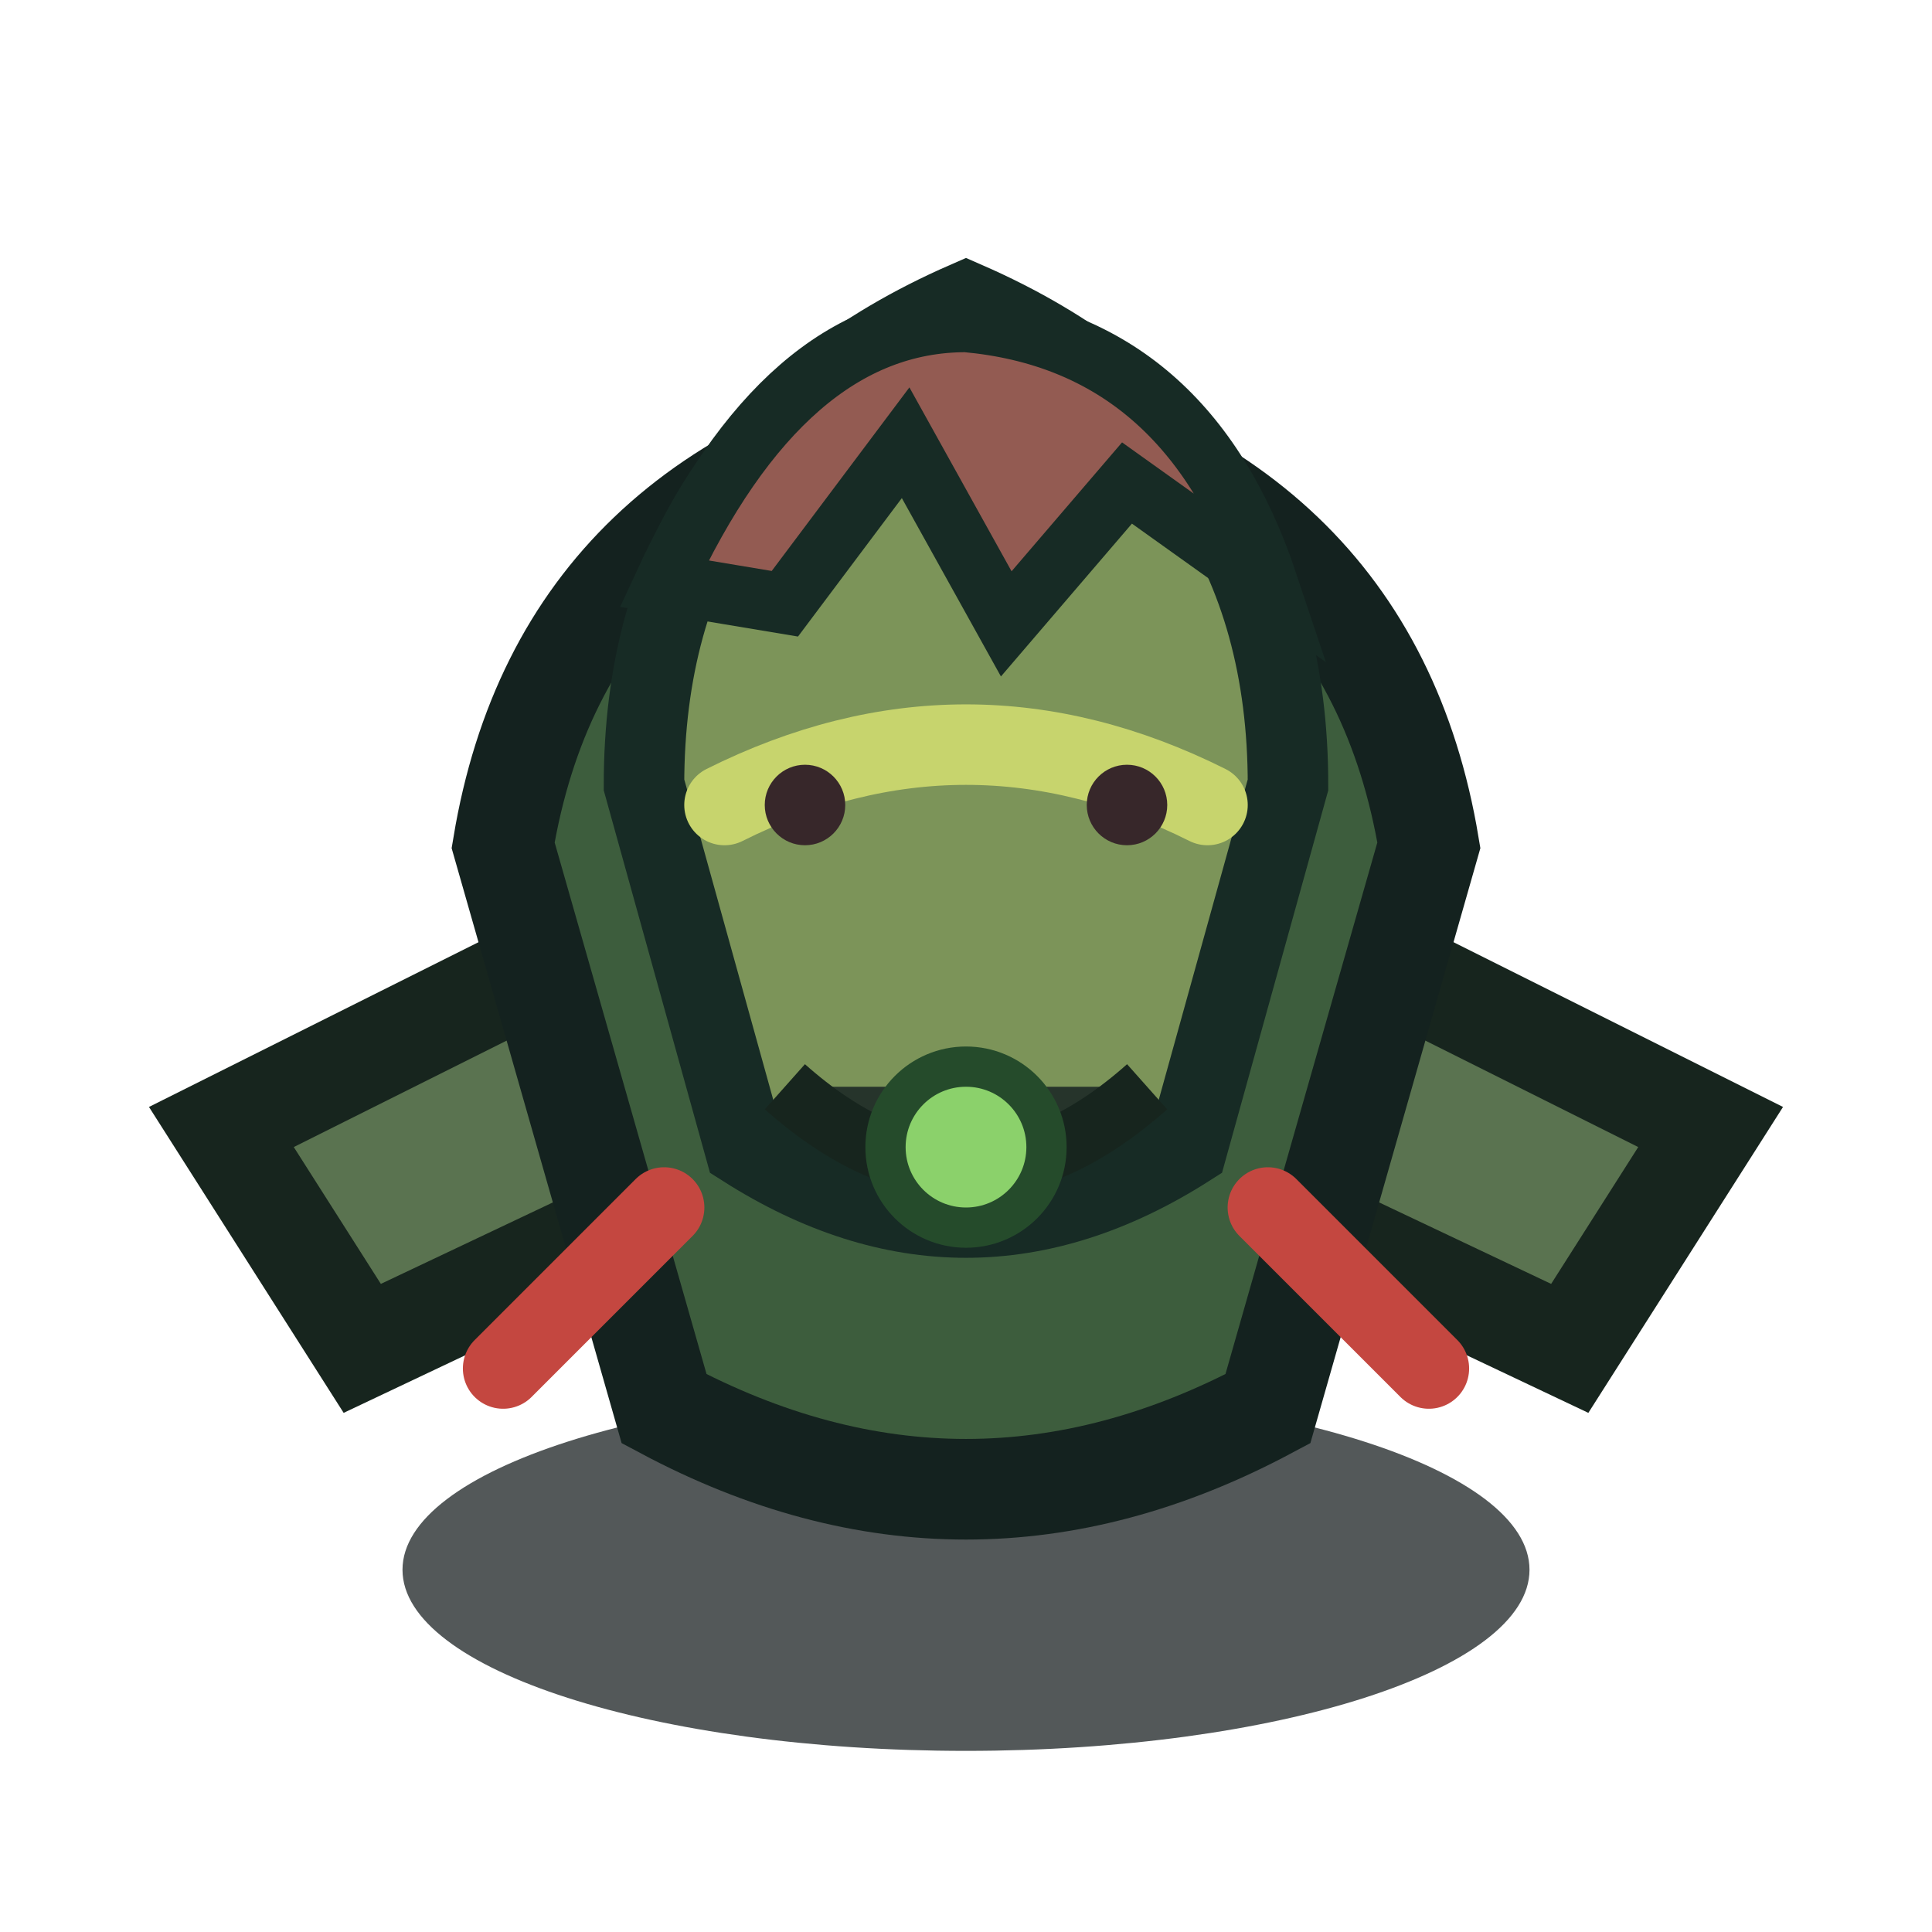
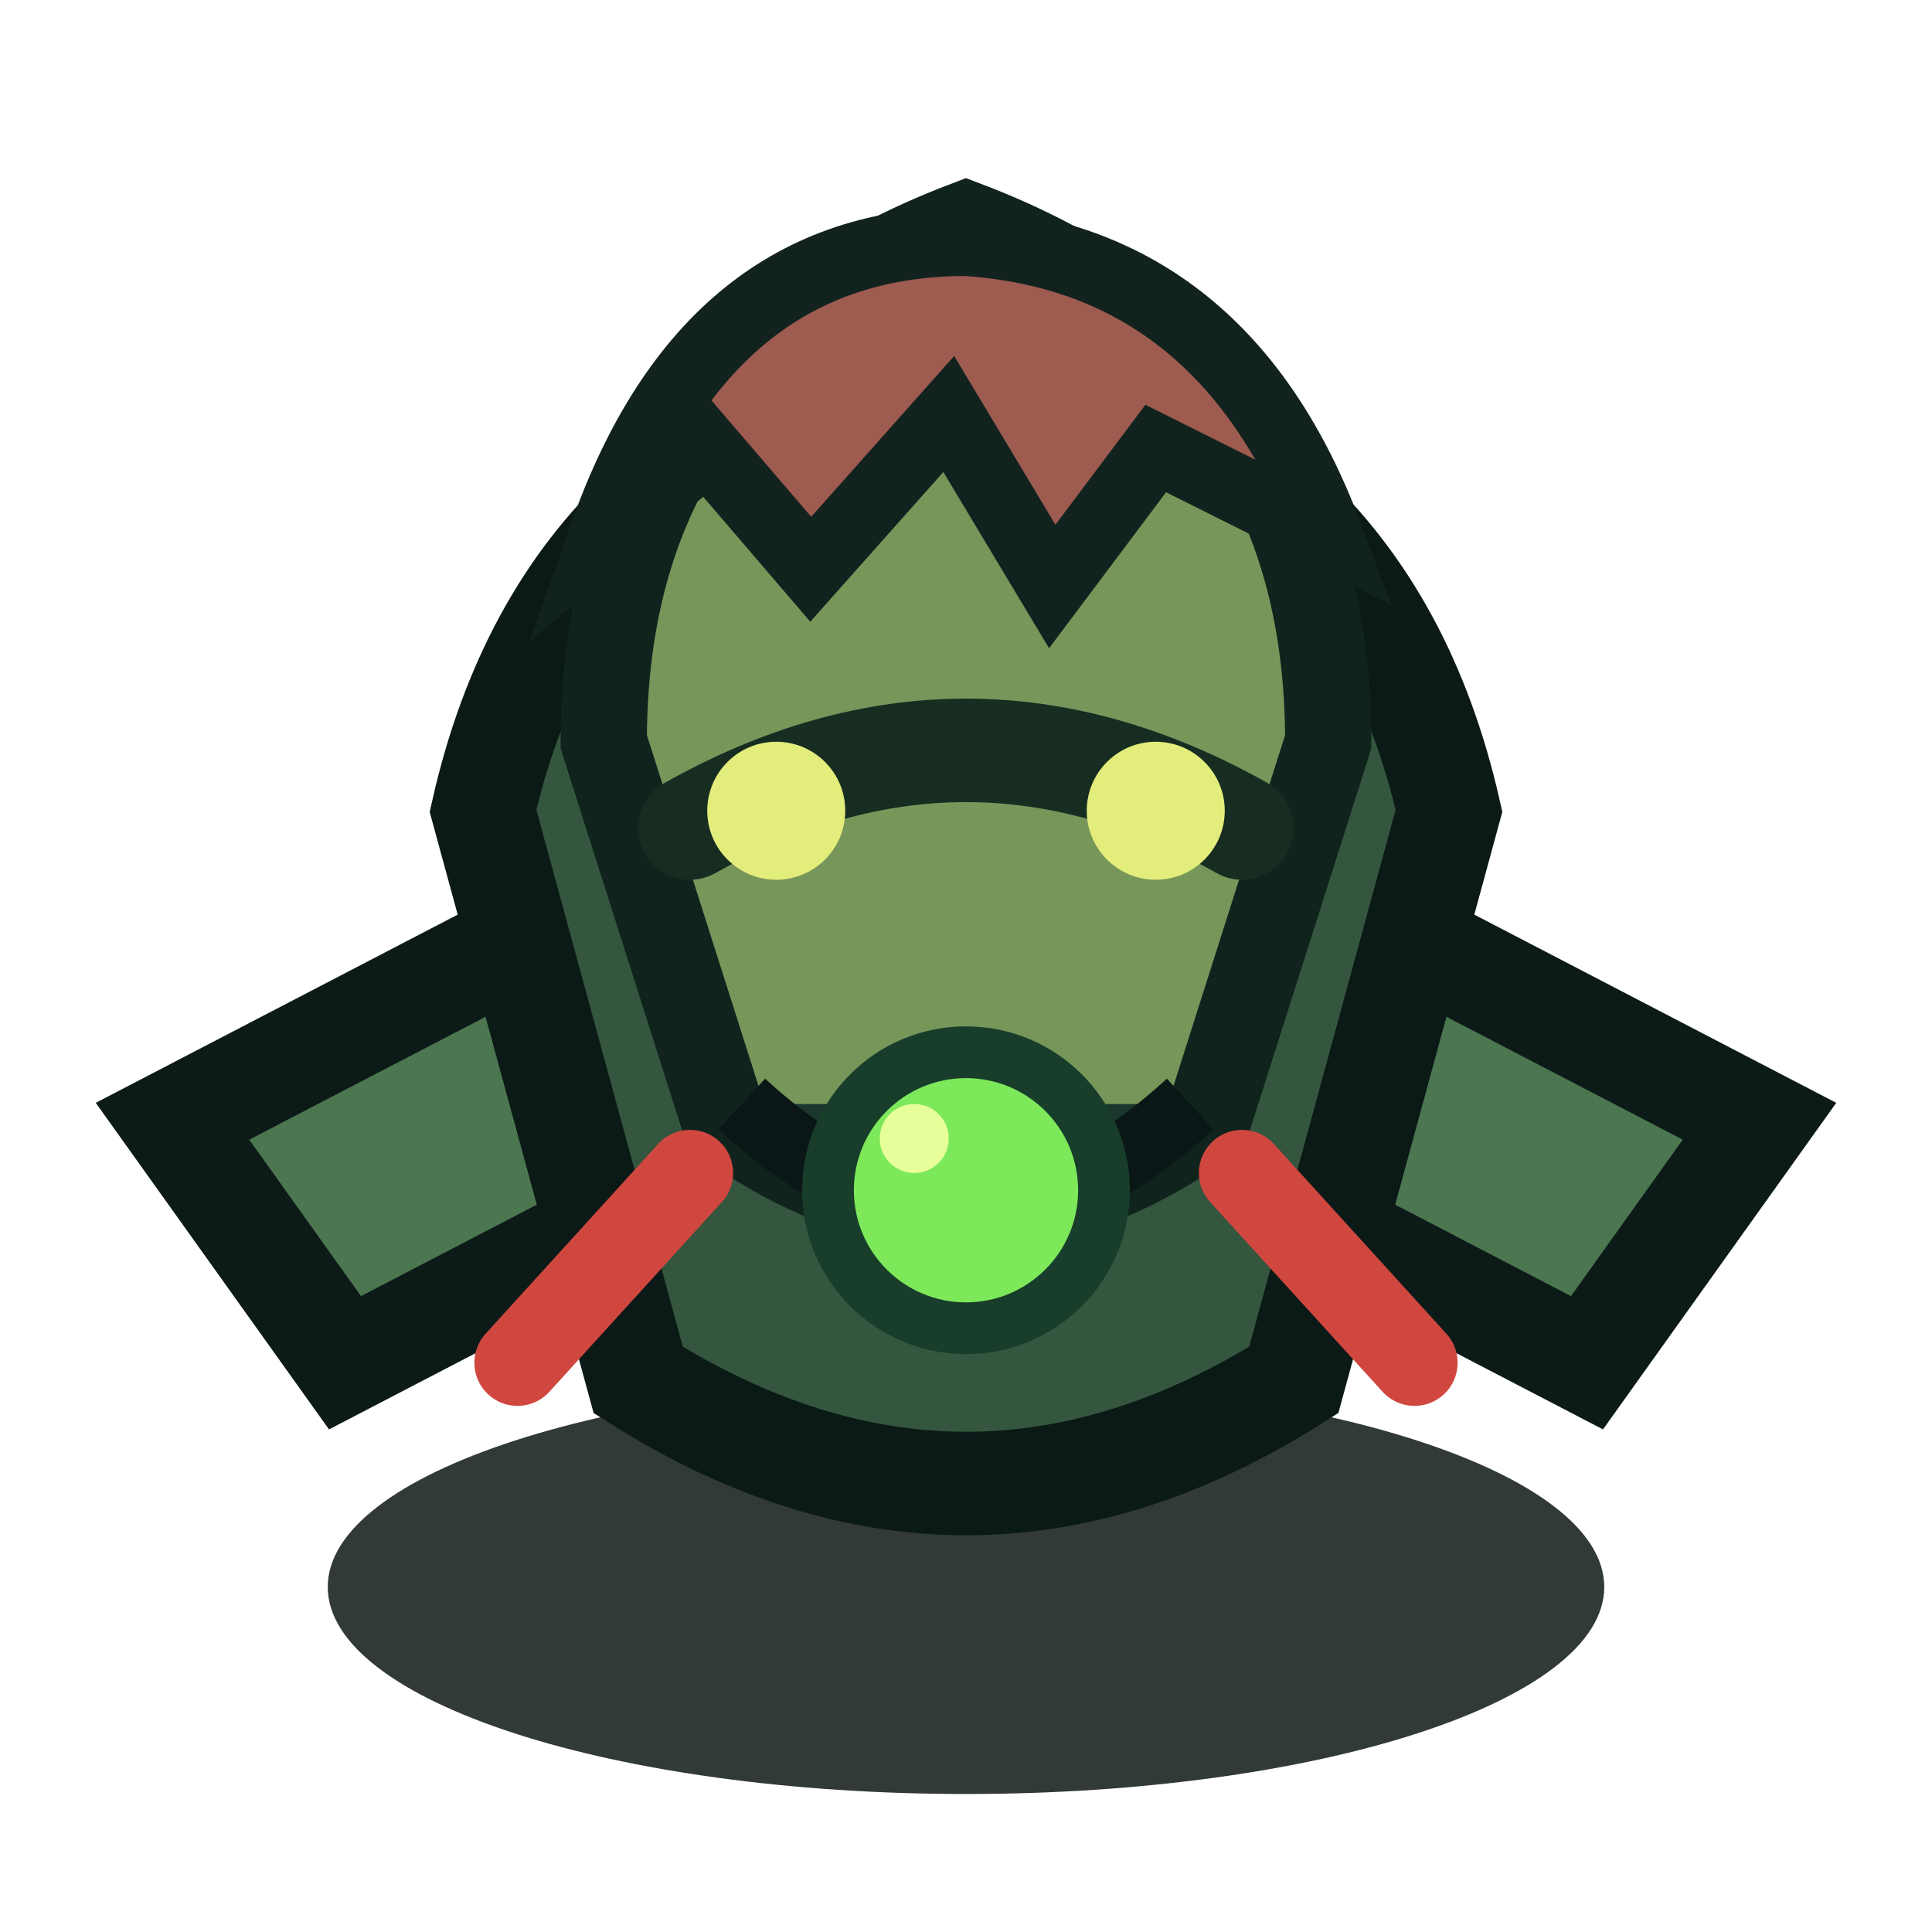
- <svg xmlns="http://www.w3.org/2000/svg" width="96" height="96" viewBox="0 0 96 96">
-   <ellipse cx="48" cy="78" rx="28" ry="9" fill="#101719" opacity=".72" />
-   <path d="M29 47 L11 56 L18 67 L37 58 M67 47 L85 56 L78 67 L59 58" fill="#5a7350" stroke="#17251e" stroke-width="5" />
-   <path d="M25 42 Q28 24 48 20 Q68 24 71 42 L63 70 Q48 78 33 70Z" fill="#3d5d3d" stroke="#14221f" stroke-width="5" />
-   <path d="M32 39 Q32 22 48 15 Q64 22 64 39 L59 57 Q48 64 37 57Z" fill="#7c9459" stroke="#172b25" stroke-width="4" />
-   <path d="M33 29 Q39 16 48 16 Q59 17 63 29 L56 24 L50 31 L45 22 L39 30Z" fill="#935b52" stroke="#172b25" stroke-width="3" />
-   <path d="M36 40 Q48 34 60 40" fill="none" stroke="#c7d46d" stroke-width="4" stroke-linecap="round" />
-   <circle cx="40" cy="40" r="2" fill="#37272a" />
-   <circle cx="56" cy="40" r="2" fill="#37272a" />
-   <path d="M39 54 Q48 62 57 54" fill="#26342b" stroke="#17251e" stroke-width="3" />
-   <circle cx="48" cy="57" r="4" fill="#8bd16b" stroke="#254b2b" stroke-width="2" />
-   <path d="M33 60 L25 68 M63 60 L71 68" stroke="#c44740" stroke-width="4" stroke-linecap="round" />
+ <svg xmlns="http://www.w3.org/2000/svg" width="112" height="112" viewBox="0 0 112 112">
+   <ellipse cx="56" cy="92" rx="37" ry="12" fill="#050d0e" opacity=".82" />
+   <path d="M35 52L10 65L20 79L45 66M77 52L102 65L92 79L67 66" fill="#4b7650" stroke="#0d1b18" stroke-width="6" />
+   <path d="M28 47Q33 25 56 21Q79 25 84 47L75 80Q56 92 37 80Z" fill="#34563e" stroke="#0b1917" stroke-width="6" />
+   <path d="M35 43Q35 21 56 13Q77 21 77 43L70 65Q56 75 42 65Z" fill="#77965a" stroke="#10231d" stroke-width="5" />
+   <path d="M35 31Q41 14 56 14Q71 15 77 31L67 26L61 34L55 24L47 33L41 26Z" fill="#9e5b50" stroke="#12221f" stroke-width="4" />
+   <path d="M40 48Q56 39 72 48" fill="none" stroke="#172d22" stroke-width="6" stroke-linecap="round" />
+   <circle cx="45" cy="47" r="4" fill="#e3ed7b" />
+   <circle cx="67" cy="47" r="4" fill="#e3ed7b" />
+   <path d="M43 64Q56 76 69 64" fill="#1b362c" stroke="#0a1716" stroke-width="4" />
+   <circle cx="56" cy="69" r="8" fill="#7ce85a" stroke="#183d2b" stroke-width="3" />
+   <circle cx="53" cy="66" r="2" fill="#e7ff9a" />
+   <path d="M40 68L30 79M72 68L82 79" stroke="#d0473f" stroke-width="5" stroke-linecap="round" />
</svg>
